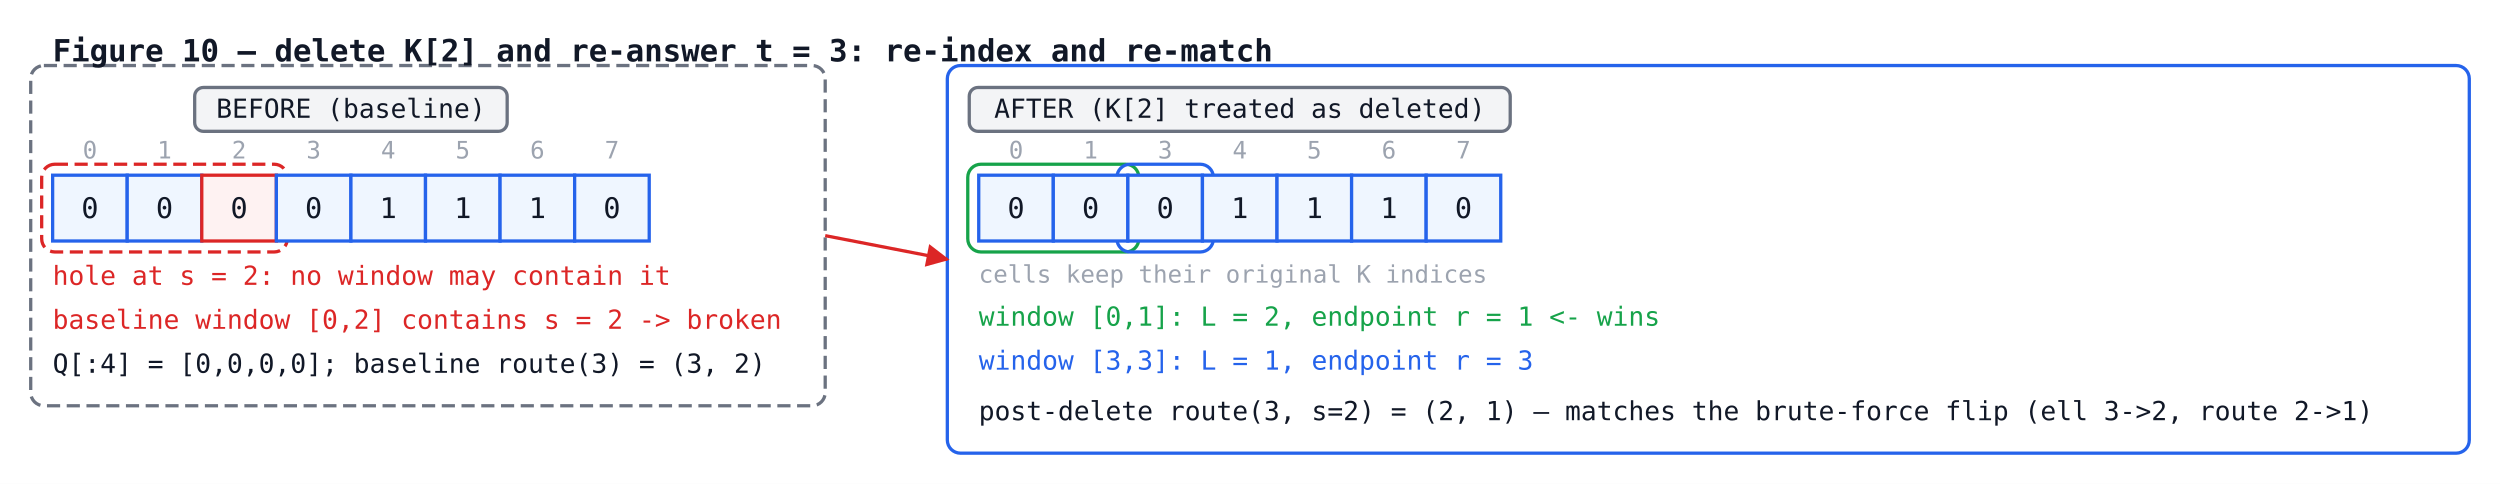
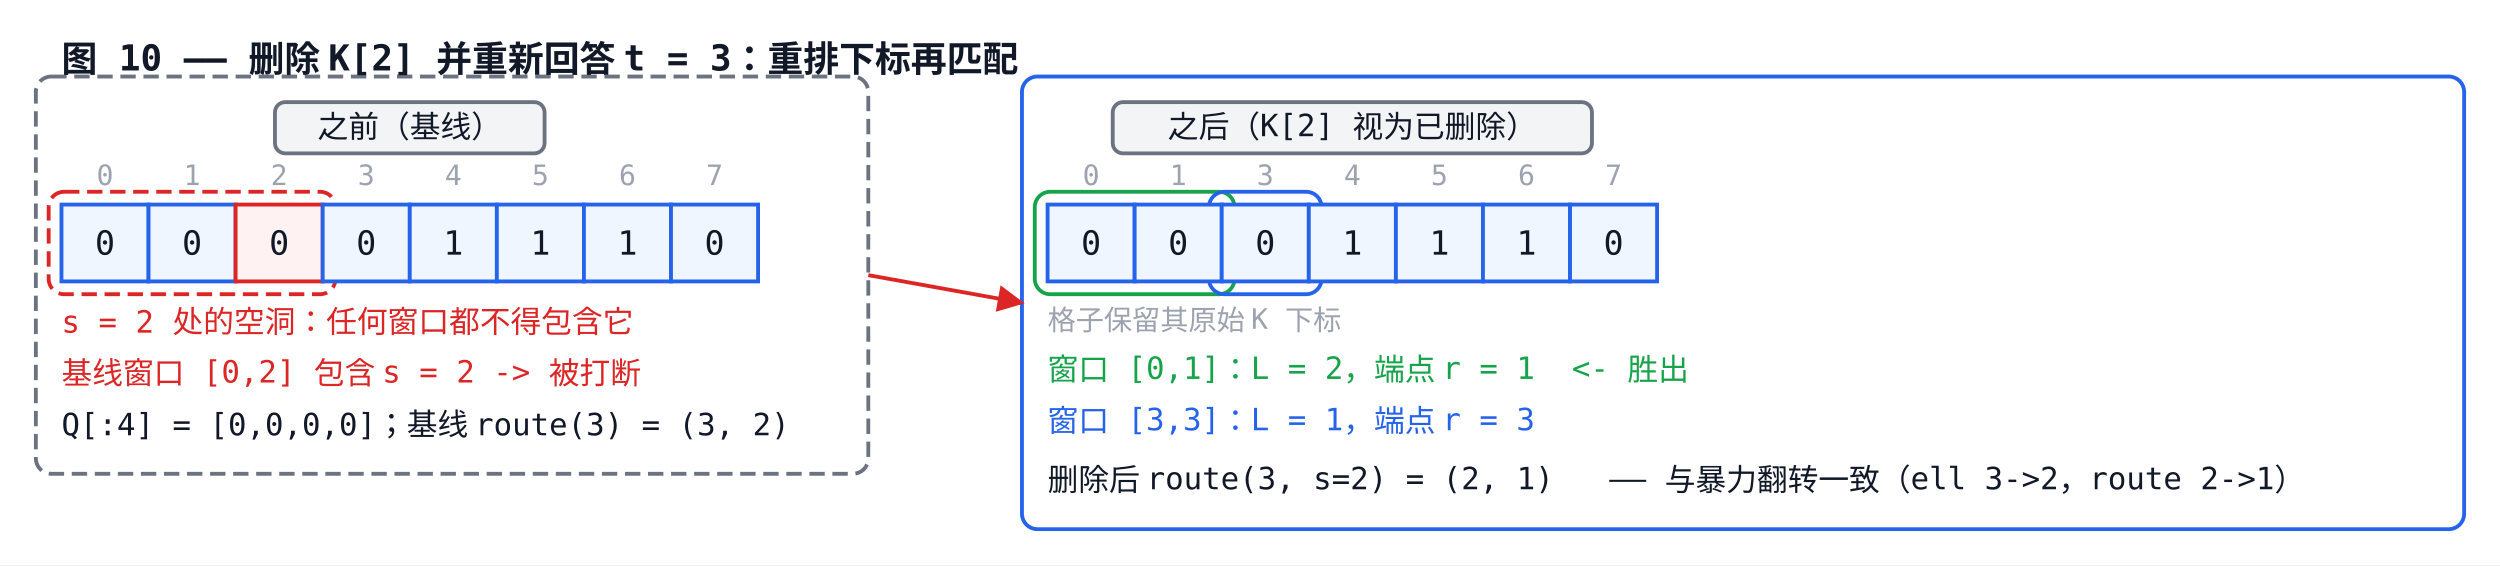
- <svg xmlns="http://www.w3.org/2000/svg" width="1139.84" height="220.62" viewBox="0 0 1139.84 220.62" role="img" aria-label="Figure 10 — delete K[2] and re-answer t = 3: re-index and re-match">
+ <svg xmlns="http://www.w3.org/2000/svg" xml:space="preserve" width="976.16" height="220.62" viewBox="0 0 976.16 220.62" role="img" aria-label="图 10 —— 删除 K[2] 并重新回答 t = 3：重排下标再匹配">
  <defs>
    <marker id="arr-dc2626" viewBox="0 0 10 10" refX="9" refY="5" markerWidth="7" markerHeight="7" orient="auto-start-reverse">
      <path d="M 0 0 L 10 5 L 0 10 z" fill="#dc2626" />
    </marker>
    <marker id="arr-374151" viewBox="0 0 10 10" refX="9" refY="5" markerWidth="7" markerHeight="7" orient="auto-start-reverse">
      <path d="M 0 0 L 10 5 L 0 10 z" fill="#374151" />
    </marker>
  </defs>
-   <rect x="0" y="0" width="1139.84" height="220.62" fill="#ffffff" />
+   <rect x="0" y="0" width="976.16" height="220.62" fill="#ffffff" />
  <rect x="19" y="74.88" width="112" height="40" rx="6" fill="none" stroke="#dc2626" stroke-width="1.5" stroke-dasharray="6,3" />
-   <rect x="14" y="29.88" width="362.24" height="155.12" rx="6" fill="none" stroke="#6b7280" stroke-width="1.5" stroke-dasharray="6,3" />
-   <rect x="441.24" y="74.88" width="78" height="40" rx="6" fill="none" stroke="#16a34a" stroke-width="1.5" />
-   <rect x="509.24" y="74.88" width="44" height="40" rx="6" fill="none" stroke="#2563eb" stroke-width="1.5" />
-   <rect x="431.92" y="29.88" width="693.92" height="176.74" rx="6" fill="none" stroke="#2563eb" stroke-width="1.5" />
-   <path d="M 376.24 107.44 L 431.92 118.25" fill="none" stroke="#dc2626" stroke-width="1.5" marker-end="url(#arr-dc2626)" />
+   <rect x="14" y="29.88" width="325.04" height="155.12" rx="6" fill="none" stroke="#6b7280" stroke-width="1.5" stroke-dasharray="6,3" />
+   <rect x="404.04" y="74.88" width="78" height="40" rx="6" fill="none" stroke="#16a34a" stroke-width="1.5" />
+   <rect x="472.04" y="74.88" width="44" height="40" rx="6" fill="none" stroke="#2563eb" stroke-width="1.5" />
+   <rect x="399.04" y="29.88" width="563.12" height="176.74" rx="6" fill="none" stroke="#2563eb" stroke-width="1.5" />
+   <path d="M 339.04 107.44 L 399.04 118.25" fill="none" stroke="#dc2626" stroke-width="1.5" marker-end="url(#arr-dc2626)" />
  <rect x="24" y="79.88" width="34" height="30" fill="#eff6ff" stroke="#2563eb" stroke-width="1.5" />
  <text x="41" y="99.43" font-family="Consolas,Menlo,monospace" font-size="13" fill="#111827" text-anchor="middle">0</text>
  <rect x="58" y="79.88" width="34" height="30" fill="#eff6ff" stroke="#2563eb" stroke-width="1.5" />
  <text x="75" y="99.43" font-family="Consolas,Menlo,monospace" font-size="13" fill="#111827" text-anchor="middle">0</text>
  <rect x="92" y="79.88" width="34" height="30" fill="#fef2f2" stroke="#dc2626" stroke-width="1.5" />
  <text x="109" y="99.43" font-family="Consolas,Menlo,monospace" font-size="13" fill="#111827" text-anchor="middle">0</text>
  <rect x="126" y="79.88" width="34" height="30" fill="#eff6ff" stroke="#2563eb" stroke-width="1.5" />
  <text x="143" y="99.43" font-family="Consolas,Menlo,monospace" font-size="13" fill="#111827" text-anchor="middle">0</text>
  <rect x="160" y="79.88" width="34" height="30" fill="#eff6ff" stroke="#2563eb" stroke-width="1.5" />
  <text x="177" y="99.43" font-family="Consolas,Menlo,monospace" font-size="13" fill="#111827" text-anchor="middle">1</text>
  <rect x="194" y="79.88" width="34" height="30" fill="#eff6ff" stroke="#2563eb" stroke-width="1.5" />
  <text x="211" y="99.43" font-family="Consolas,Menlo,monospace" font-size="13" fill="#111827" text-anchor="middle">1</text>
  <rect x="228" y="79.88" width="34" height="30" fill="#eff6ff" stroke="#2563eb" stroke-width="1.5" />
  <text x="245" y="99.43" font-family="Consolas,Menlo,monospace" font-size="13" fill="#111827" text-anchor="middle">1</text>
  <rect x="262" y="79.88" width="34" height="30" fill="#eff6ff" stroke="#2563eb" stroke-width="1.5" />
  <text x="279" y="99.43" font-family="Consolas,Menlo,monospace" font-size="13" fill="#111827" text-anchor="middle">0</text>
-   <rect x="446.24" y="79.88" width="34" height="30" fill="#eff6ff" stroke="#2563eb" stroke-width="1.5" />
-   <text x="463.24" y="99.43" font-family="Consolas,Menlo,monospace" font-size="13" fill="#111827" text-anchor="middle">0</text>
-   <rect x="480.24" y="79.88" width="34" height="30" fill="#eff6ff" stroke="#2563eb" stroke-width="1.5" />
-   <text x="497.24" y="99.43" font-family="Consolas,Menlo,monospace" font-size="13" fill="#111827" text-anchor="middle">0</text>
-   <rect x="514.24" y="79.88" width="34" height="30" fill="#eff6ff" stroke="#2563eb" stroke-width="1.5" />
-   <text x="531.24" y="99.43" font-family="Consolas,Menlo,monospace" font-size="13" fill="#111827" text-anchor="middle">0</text>
-   <rect x="548.24" y="79.88" width="34" height="30" fill="#eff6ff" stroke="#2563eb" stroke-width="1.5" />
-   <text x="565.24" y="99.43" font-family="Consolas,Menlo,monospace" font-size="13" fill="#111827" text-anchor="middle">1</text>
-   <rect x="582.24" y="79.88" width="34" height="30" fill="#eff6ff" stroke="#2563eb" stroke-width="1.5" />
-   <text x="599.24" y="99.43" font-family="Consolas,Menlo,monospace" font-size="13" fill="#111827" text-anchor="middle">1</text>
-   <rect x="616.24" y="79.88" width="34" height="30" fill="#eff6ff" stroke="#2563eb" stroke-width="1.5" />
-   <text x="633.24" y="99.43" font-family="Consolas,Menlo,monospace" font-size="13" fill="#111827" text-anchor="middle">1</text>
-   <rect x="650.24" y="79.88" width="34" height="30" fill="#eff6ff" stroke="#2563eb" stroke-width="1.5" />
-   <text x="667.24" y="99.43" font-family="Consolas,Menlo,monospace" font-size="13" fill="#111827" text-anchor="middle">0</text>
-   <rect x="88.76" y="39.88" width="142.48" height="20" rx="4" fill="#f3f4f6" stroke="#6b7280" stroke-width="1.5" />
-   <text x="160" y="53.72" font-family="Consolas,Menlo,monospace" font-size="12" fill="#111827" text-anchor="middle">BEFORE (baseline)</text>
-   <rect x="441.92" y="39.88" width="246.64" height="20" rx="4" fill="#f3f4f6" stroke="#6b7280" stroke-width="1.5" />
-   <text x="565.24" y="53.72" font-family="Consolas,Menlo,monospace" font-size="12" fill="#111827" text-anchor="middle">AFTER (K[2] treated as deleted)</text>
-   <text x="24" y="28" font-family="Consolas,Menlo,monospace" font-size="14" fill="#111827" text-anchor="start" font-weight="bold">Figure 10 — delete K[2] and re-answer t = 3: re-index and re-match</text>
+   <rect x="409.04" y="79.88" width="34" height="30" fill="#eff6ff" stroke="#2563eb" stroke-width="1.5" />
+   <text x="426.04" y="99.43" font-family="Consolas,Menlo,monospace" font-size="13" fill="#111827" text-anchor="middle">0</text>
+   <rect x="443.04" y="79.88" width="34" height="30" fill="#eff6ff" stroke="#2563eb" stroke-width="1.5" />
+   <text x="460.04" y="99.43" font-family="Consolas,Menlo,monospace" font-size="13" fill="#111827" text-anchor="middle">0</text>
+   <rect x="477.04" y="79.88" width="34" height="30" fill="#eff6ff" stroke="#2563eb" stroke-width="1.5" />
+   <text x="494.04" y="99.43" font-family="Consolas,Menlo,monospace" font-size="13" fill="#111827" text-anchor="middle">0</text>
+   <rect x="511.04" y="79.88" width="34" height="30" fill="#eff6ff" stroke="#2563eb" stroke-width="1.5" />
+   <text x="528.04" y="99.43" font-family="Consolas,Menlo,monospace" font-size="13" fill="#111827" text-anchor="middle">1</text>
+   <rect x="545.04" y="79.88" width="34" height="30" fill="#eff6ff" stroke="#2563eb" stroke-width="1.5" />
+   <text x="562.04" y="99.43" font-family="Consolas,Menlo,monospace" font-size="13" fill="#111827" text-anchor="middle">1</text>
+   <rect x="579.04" y="79.88" width="34" height="30" fill="#eff6ff" stroke="#2563eb" stroke-width="1.5" />
+   <text x="596.04" y="99.43" font-family="Consolas,Menlo,monospace" font-size="13" fill="#111827" text-anchor="middle">1</text>
+   <rect x="613.04" y="79.88" width="34" height="30" fill="#eff6ff" stroke="#2563eb" stroke-width="1.5" />
+   <text x="630.04" y="99.43" font-family="Consolas,Menlo,monospace" font-size="13" fill="#111827" text-anchor="middle">0</text>
+   <rect x="107.36" y="39.88" width="105.28" height="20" rx="4" fill="#f3f4f6" stroke="#6b7280" stroke-width="1.5" />
+   <text x="160" y="53.72" font-family="Consolas,Menlo,monospace" font-size="12" fill="#111827" text-anchor="middle">之前（基线）</text>
+   <rect x="434.48" y="39.88" width="187.12" height="20" rx="4" fill="#f3f4f6" stroke="#6b7280" stroke-width="1.5" />
+   <text x="528.04" y="53.72" font-family="Consolas,Menlo,monospace" font-size="12" fill="#111827" text-anchor="middle">之后（K[2] 视为已删除）</text>
+   <text x="24" y="28" font-family="Consolas,Menlo,monospace" font-size="14" fill="#111827" text-anchor="start" font-weight="bold">图 10 —— 删除 K[2] 并重新回答 t = 3：重排下标再匹配</text>
  <text x="41" y="72.26" font-family="Consolas,Menlo,monospace" font-size="11" fill="#9ca3af" text-anchor="middle">0</text>
  <text x="75" y="72.26" font-family="Consolas,Menlo,monospace" font-size="11" fill="#9ca3af" text-anchor="middle">1</text>
  <text x="109" y="72.26" font-family="Consolas,Menlo,monospace" font-size="11" fill="#9ca3af" text-anchor="middle">2</text>
  <text x="143" y="72.26" font-family="Consolas,Menlo,monospace" font-size="11" fill="#9ca3af" text-anchor="middle">3</text>
  <text x="177" y="72.26" font-family="Consolas,Menlo,monospace" font-size="11" fill="#9ca3af" text-anchor="middle">4</text>
  <text x="211" y="72.26" font-family="Consolas,Menlo,monospace" font-size="11" fill="#9ca3af" text-anchor="middle">5</text>
  <text x="245" y="72.26" font-family="Consolas,Menlo,monospace" font-size="11" fill="#9ca3af" text-anchor="middle">6</text>
  <text x="279" y="72.26" font-family="Consolas,Menlo,monospace" font-size="11" fill="#9ca3af" text-anchor="middle">7</text>
-   <text x="24" y="129.88" font-family="Consolas,Menlo,monospace" font-size="12" fill="#dc2626" text-anchor="start">hole at s = 2: no window may contain it</text>
-   <text x="24" y="149.92" font-family="Consolas,Menlo,monospace" font-size="12" fill="#dc2626" text-anchor="start">baseline window [0,2] contains s = 2 -&gt; broken</text>
-   <text x="24" y="169.96" font-family="Consolas,Menlo,monospace" font-size="12" fill="#111827" text-anchor="start">Q[:4] = [0,0,0,0];  baseline route(3) = (3, 2)</text>
-   <text x="463.24" y="72.26" font-family="Consolas,Menlo,monospace" font-size="11" fill="#9ca3af" text-anchor="middle">0</text>
-   <text x="497.24" y="72.26" font-family="Consolas,Menlo,monospace" font-size="11" fill="#9ca3af" text-anchor="middle">1</text>
-   <text x="531.24" y="72.26" font-family="Consolas,Menlo,monospace" font-size="11" fill="#9ca3af" text-anchor="middle">3</text>
-   <text x="565.24" y="72.26" font-family="Consolas,Menlo,monospace" font-size="11" fill="#9ca3af" text-anchor="middle">4</text>
-   <text x="599.24" y="72.26" font-family="Consolas,Menlo,monospace" font-size="11" fill="#9ca3af" text-anchor="middle">5</text>
-   <text x="633.24" y="72.26" font-family="Consolas,Menlo,monospace" font-size="11" fill="#9ca3af" text-anchor="middle">6</text>
-   <text x="667.24" y="72.26" font-family="Consolas,Menlo,monospace" font-size="11" fill="#9ca3af" text-anchor="middle">7</text>
-   <text x="446.24" y="128.88" font-family="Consolas,Menlo,monospace" font-size="11" fill="#9ca3af" text-anchor="start">cells keep their original K indices</text>
-   <text x="446.24" y="148.5" font-family="Consolas,Menlo,monospace" font-size="12" fill="#16a34a" text-anchor="start">window [0,1]: L = 2, endpoint r = 1  &lt;- wins</text>
-   <text x="446.24" y="168.54" font-family="Consolas,Menlo,monospace" font-size="12" fill="#2563eb" text-anchor="start">window [3,3]: L = 1, endpoint r = 3</text>
-   <text x="446.24" y="191.58" font-family="Consolas,Menlo,monospace" font-size="12" fill="#111827" text-anchor="start">post-delete route(3, s=2) = (2, 1)   — matches the brute-force flip (ell 3-&gt;2, route 2-&gt;1)</text>
+   <text x="24" y="129.88" font-family="Consolas,Menlo,monospace" font-size="12" fill="#dc2626" text-anchor="start">s = 2 处的空洞：任何窗口都不得包含它</text>
+   <text x="24" y="149.92" font-family="Consolas,Menlo,monospace" font-size="12" fill="#dc2626" text-anchor="start">基线窗口 [0,2] 包含 s = 2 -&gt; 被打断</text>
+   <text x="24" y="169.96" font-family="Consolas,Menlo,monospace" font-size="12" fill="#111827" text-anchor="start">Q[:4] = [0,0,0,0]；基线 route(3) = (3, 2)</text>
+   <text x="426.04" y="72.26" font-family="Consolas,Menlo,monospace" font-size="11" fill="#9ca3af" text-anchor="middle">0</text>
+   <text x="460.04" y="72.26" font-family="Consolas,Menlo,monospace" font-size="11" fill="#9ca3af" text-anchor="middle">1</text>
+   <text x="494.04" y="72.26" font-family="Consolas,Menlo,monospace" font-size="11" fill="#9ca3af" text-anchor="middle">3</text>
+   <text x="528.04" y="72.26" font-family="Consolas,Menlo,monospace" font-size="11" fill="#9ca3af" text-anchor="middle">4</text>
+   <text x="562.04" y="72.26" font-family="Consolas,Menlo,monospace" font-size="11" fill="#9ca3af" text-anchor="middle">5</text>
+   <text x="596.04" y="72.26" font-family="Consolas,Menlo,monospace" font-size="11" fill="#9ca3af" text-anchor="middle">6</text>
+   <text x="630.04" y="72.26" font-family="Consolas,Menlo,monospace" font-size="11" fill="#9ca3af" text-anchor="middle">7</text>
+   <text x="409.04" y="128.88" font-family="Consolas,Menlo,monospace" font-size="11" fill="#9ca3af" text-anchor="start">格子保留其原始 K 下标</text>
+   <text x="409.04" y="148.5" font-family="Consolas,Menlo,monospace" font-size="12" fill="#16a34a" text-anchor="start">窗口 [0,1]：L = 2，端点 r = 1  &lt;- 胜出</text>
+   <text x="409.04" y="168.54" font-family="Consolas,Menlo,monospace" font-size="12" fill="#2563eb" text-anchor="start">窗口 [3,3]：L = 1，端点 r = 3</text>
+   <text x="409.04" y="191.58" font-family="Consolas,Menlo,monospace" font-size="12" fill="#111827" text-anchor="start">删除后 route(3, s=2) = (2, 1)   —— 与暴力翻转一致（ell 3-&gt;2，route 2-&gt;1）</text>
</svg>
